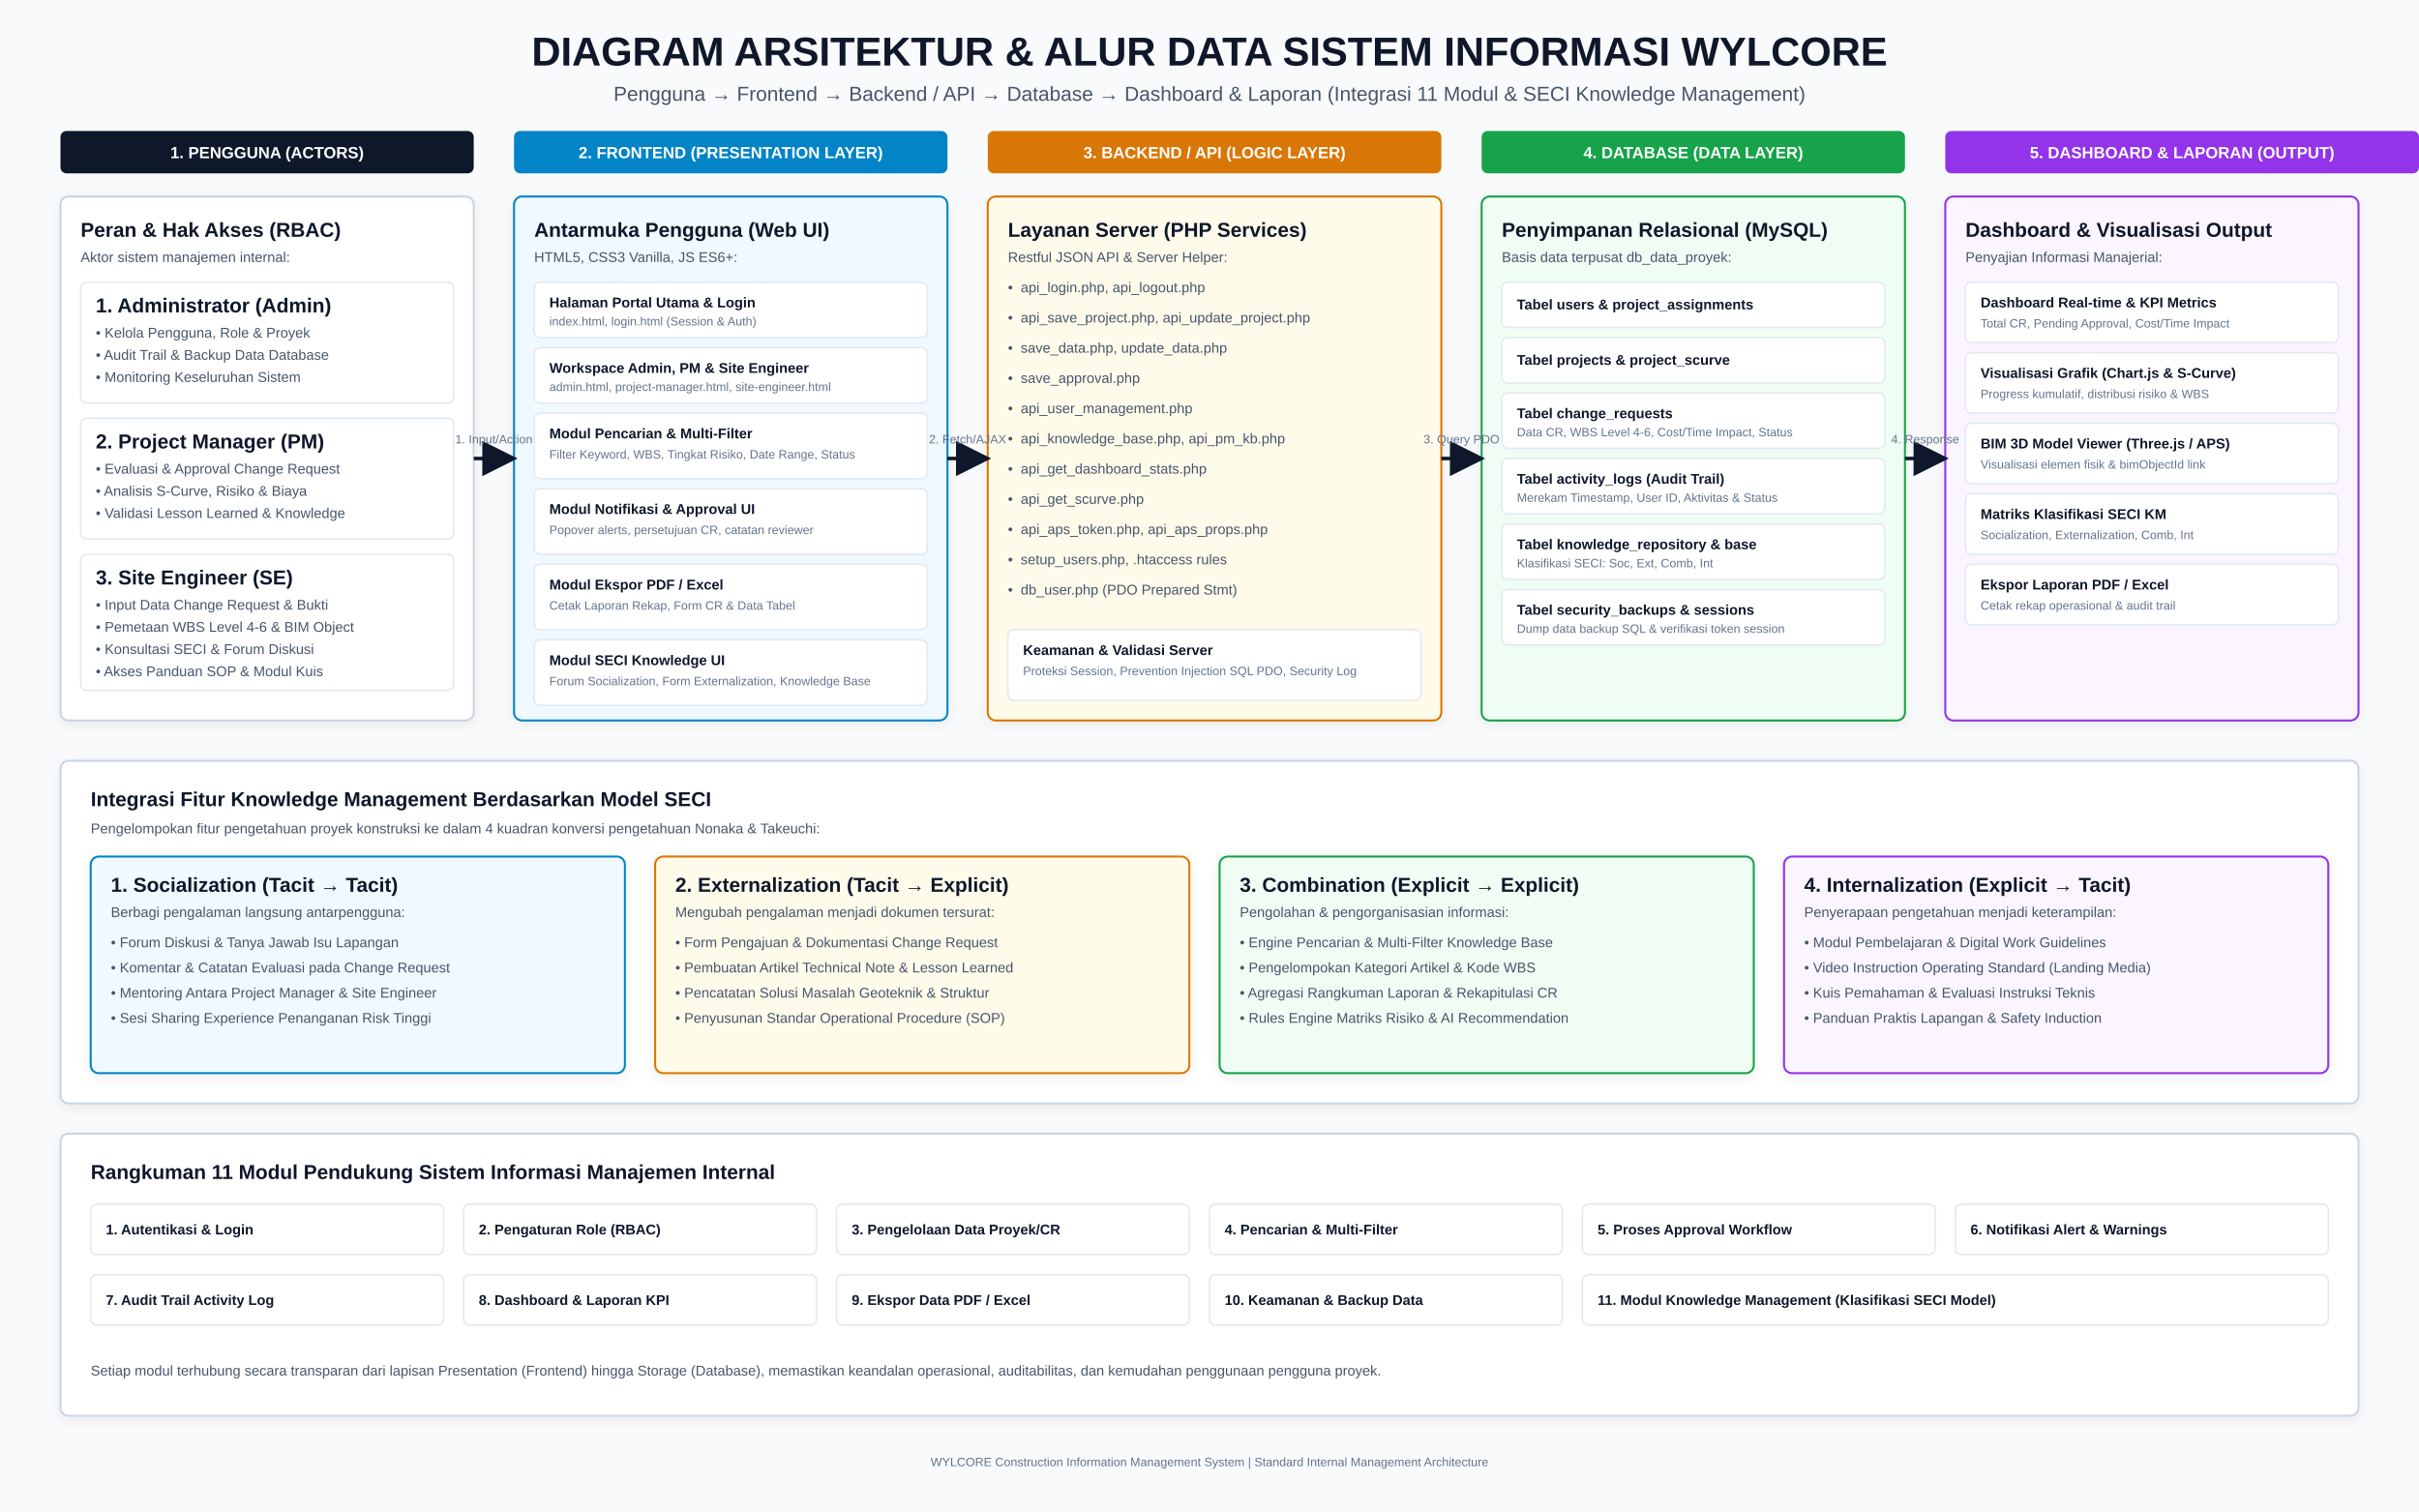
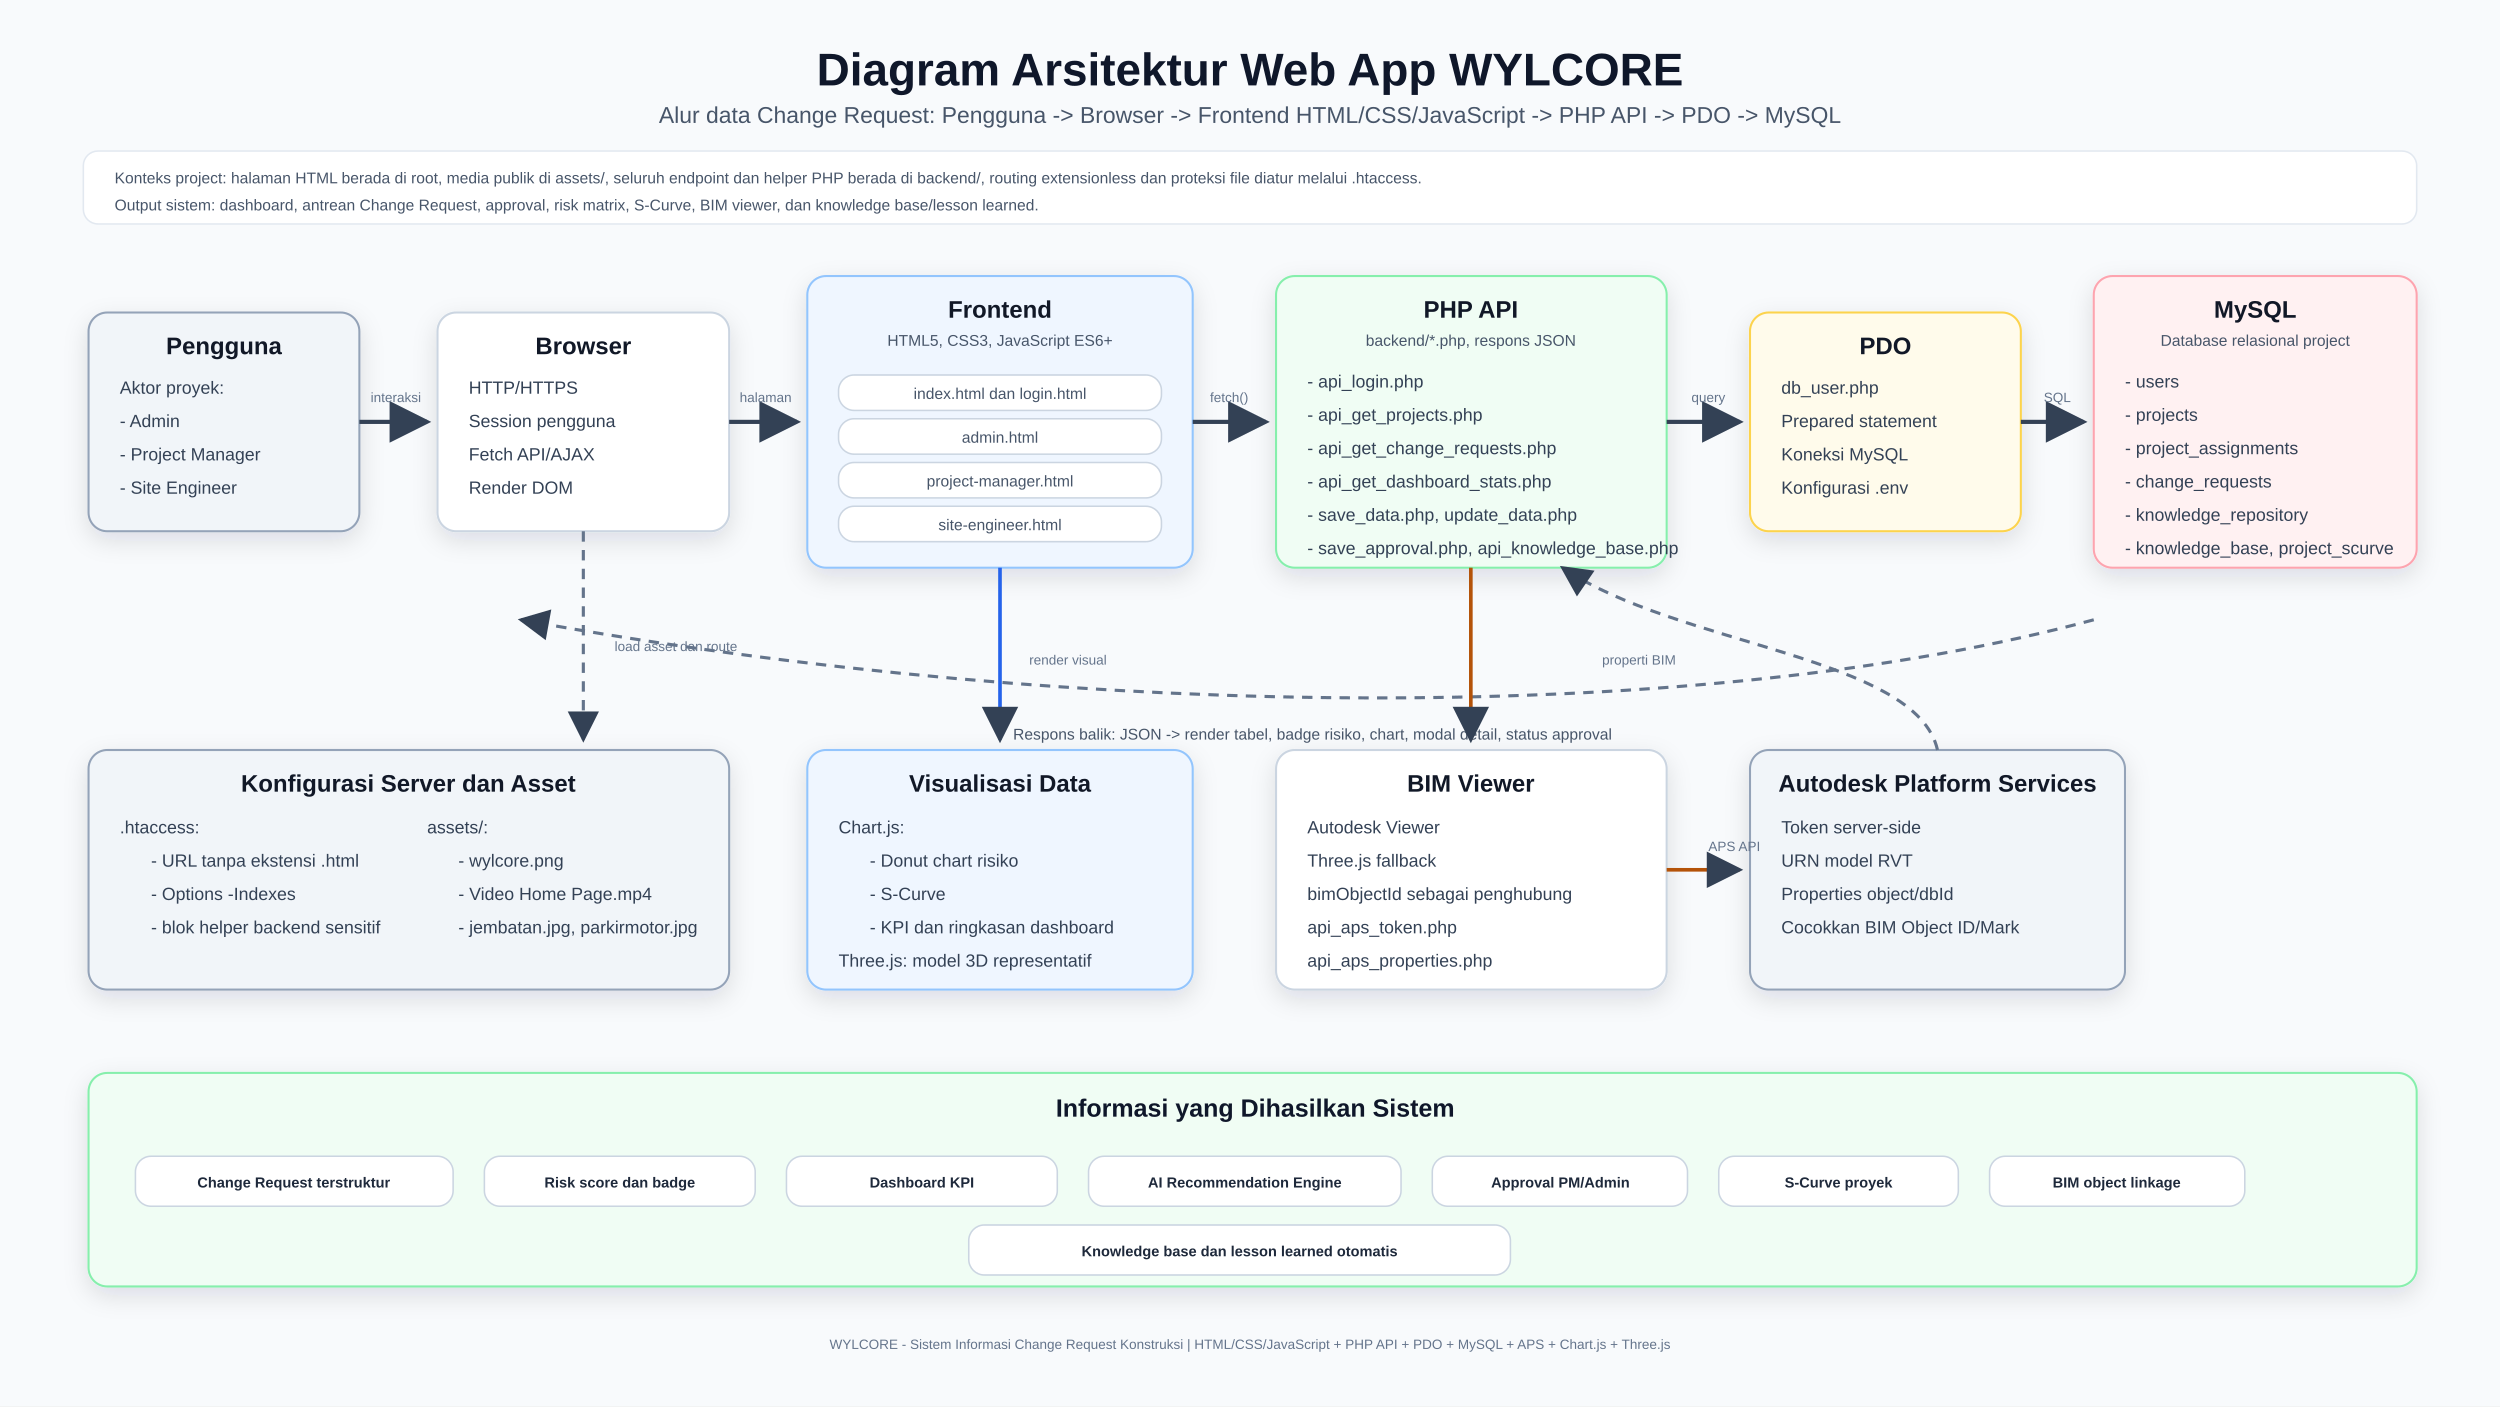
- <svg xmlns="http://www.w3.org/2000/svg" width="2400" height="1500" viewBox="0 0 2400 1500" role="img" aria-labelledby="title desc">
+ <svg xmlns="http://www.w3.org/2000/svg" width="2400" height="1350" viewBox="0 0 2400 1350" role="img" aria-labelledby="title desc">
  <defs>
    <marker id="arrow" viewBox="0 0 12 12" refX="10" refY="6" markerWidth="12" markerHeight="12" orient="auto-start-reverse">
-       <path d="M 1 1 L 11 6 L 1 11 z" fill="#0f172a" />
+       <path d="M 1 1 L 11 6 L 1 11 z" fill="#334155" />
    </marker>
-     <filter id="softShadow" x="-10%" y="-10%" width="120%" height="120%">
-       <feDropShadow dx="0" dy="4" stdDeviation="6" flood-color="#0f172a" flood-opacity="0.06" />
+     <filter id="softShadow" x="-20%" y="-20%" width="140%" height="140%">
+       <feDropShadow dx="0" dy="8" stdDeviation="12" flood-color="#0f172a" flood-opacity="0.12" />
    </filter>
    <style>
      .bg { fill: #f8fafc; }
-       .title { font: 700 40px 'Segoe UI', Arial, sans-serif; fill: #0f172a; }
-       .subtitle { font: 400 20px 'Segoe UI', Arial, sans-serif; fill: #475569; }
-       .section-title { font: 700 22px 'Segoe UI', Arial, sans-serif; fill: #0f172a; }
-       .box-title { font: 700 20px 'Segoe UI', Arial, sans-serif; fill: #0f172a; }
-       .box-text { font: 400 15px 'Segoe UI', Arial, sans-serif; fill: #334155; }
-       .small { font: 400 14px 'Segoe UI', Arial, sans-serif; fill: #475569; }
-       .tiny { font: 400 12px 'Segoe UI', Arial, sans-serif; fill: #64748b; }
-       .tag { font: 600 14px 'Segoe UI', Arial, sans-serif; fill: #0f172a; }
-       .card-slate { fill: #ffffff; stroke: #cbd5e1; stroke-width: 2; rx: 8; filter: url(#softShadow); }
-       .card-blue { fill: #f0f9ff; stroke: #0284c7; stroke-width: 2; rx: 8; filter: url(#softShadow); }
-       .card-amber { fill: #fffbeb; stroke: #d97706; stroke-width: 2; rx: 8; filter: url(#softShadow); }
-       .card-green { fill: #f0fdf4; stroke: #16a34a; stroke-width: 2; rx: 8; filter: url(#softShadow); }
-       .card-purple { fill: #faf5ff; stroke: #9333ea; stroke-width: 2; rx: 8; filter: url(#softShadow); }
-       .pill { fill: #ffffff; stroke: #e2e8f0; stroke-width: 1.5; rx: 6; }
-       .line { fill: none; stroke: #0f172a; stroke-width: 3.5; marker-end: url(#arrow); }
-       .line-soft { fill: none; stroke: #64748b; stroke-width: 2.5; marker-end: url(#arrow); stroke-dasharray: 8 6; }
-       .note { fill: #ffffff; stroke: #e2e8f0; stroke-width: 1.5; rx: 8; }
-       .flow-header { fill: #1e293b; font: 700 16px 'Segoe UI', Arial, sans-serif; fill: #ffffff; text-anchor: middle; }
+       .title { font: 700 44px Arial, Helvetica, sans-serif; fill: #0f172a; letter-spacing: 0; }
+       .subtitle { font: 400 22px Arial, Helvetica, sans-serif; fill: #475569; letter-spacing: 0; }
+       .section-title { font: 700 24px Arial, Helvetica, sans-serif; fill: #0f172a; letter-spacing: 0; }
+       .box-title { font: 700 23px Arial, Helvetica, sans-serif; fill: #111827; letter-spacing: 0; }
+       .box-text { font: 400 17px Arial, Helvetica, sans-serif; fill: #334155; letter-spacing: 0; }
+       .small { font: 400 15px Arial, Helvetica, sans-serif; fill: #475569; letter-spacing: 0; }
+       .tiny { font: 400 13px Arial, Helvetica, sans-serif; fill: #64748b; letter-spacing: 0; }
+       .tag { font: 700 14px Arial, Helvetica, sans-serif; fill: #1e293b; letter-spacing: 0; }
+       .card { fill: #ffffff; stroke: #cbd5e1; stroke-width: 2; rx: 18; filter: url(#softShadow); }
+       .card-blue { fill: #eff6ff; stroke: #93c5fd; stroke-width: 2; rx: 18; filter: url(#softShadow); }
+       .card-green { fill: #f0fdf4; stroke: #86efac; stroke-width: 2; rx: 18; filter: url(#softShadow); }
+       .card-amber { fill: #fffbeb; stroke: #fcd34d; stroke-width: 2; rx: 18; filter: url(#softShadow); }
+       .card-slate { fill: #f1f5f9; stroke: #94a3b8; stroke-width: 2; rx: 18; filter: url(#softShadow); }
+       .card-red { fill: #fff1f2; stroke: #fda4af; stroke-width: 2; rx: 18; filter: url(#softShadow); }
+       .pill { fill: #ffffff; stroke: #cbd5e1; stroke-width: 1.5; rx: 15; }
+       .line { fill: none; stroke: #334155; stroke-width: 4; marker-end: url(#arrow); }
+       .line-soft { fill: none; stroke: #64748b; stroke-width: 3; marker-end: url(#arrow); stroke-dasharray: 10 8; }
+       .line-green { fill: none; stroke: #15803d; stroke-width: 3.5; marker-end: url(#arrow); }
+       .line-amber { fill: none; stroke: #b45309; stroke-width: 3.5; marker-end: url(#arrow); }
+       .line-blue { fill: none; stroke: #2563eb; stroke-width: 3.5; marker-end: url(#arrow); }
+       .note { fill: #ffffff; stroke: #e2e8f0; stroke-width: 1.5; rx: 14; }
    </style>
  </defs>
-   <rect class="bg" x="0" y="0" width="2400" height="1500" />
-   <text class="title" x="1200" y="65" text-anchor="middle">DIAGRAM ARSITEKTUR &amp; ALUR DATA SISTEM INFORMASI WYLCORE</text>
-   <text class="subtitle" x="1200" y="100" text-anchor="middle">Pengguna → Frontend → Backend / API → Database → Dashboard &amp; Laporan (Integrasi 11 Modul &amp; SECI Knowledge Management)</text>
-   <g transform="translate(60, 130)">
-     <rect x="0" y="0" width="410" height="42" fill="#0f172a" rx="6" />
-     <text class="flow-header" x="205" y="27">1. PENGGUNA (ACTORS)</text>
-     <rect x="450" y="0" width="430" height="42" fill="#0284c7" rx="6" />
-     <text class="flow-header" x="665" y="27">2. FRONTEND (PRESENTATION LAYER)</text>
-     <rect x="920" y="0" width="450" height="42" fill="#d97706" rx="6" />
-     <text class="flow-header" x="1145" y="27">3. BACKEND / API (LOGIC LAYER)</text>
-     <rect x="1410" y="0" width="420" height="42" fill="#16a34a" rx="6" />
-     <text class="flow-header" x="1620" y="27">4. DATABASE (DATA LAYER)</text>
-     <rect x="1870" y="0" width="470" height="42" fill="#9333ea" rx="6" />
-     <text class="flow-header" x="2105" y="27">5. DASHBOARD &amp; LAPORAN (OUTPUT)</text>
-   </g>
-   <g transform="translate(60, 195)">
-     <rect class="card-slate" x="0" y="0" width="410" height="520" />
-     <text class="box-title" x="20" y="40">Peran &amp; Hak Akses (RBAC)</text>
-     <text class="small" x="20" y="65">Aktor sistem manajemen internal:</text>
-     <rect class="pill" x="20" y="85" width="370" height="120" />
-     <text class="box-title" x="35" y="115" font-size="16">1. Administrator (Admin)</text>
-     <text class="small" x="35" y="140">• Kelola Pengguna, Role &amp; Proyek</text>
-     <text class="small" x="35" y="162">• Audit Trail &amp; Backup Data Database</text>
-     <text class="small" x="35" y="184">• Monitoring Keseluruhan Sistem</text>
-     <rect class="pill" x="20" y="220" width="370" height="120" />
-     <text class="box-title" x="35" y="250" font-size="16">2. Project Manager (PM)</text>
-     <text class="small" x="35" y="275">• Evaluasi &amp; Approval Change Request</text>
-     <text class="small" x="35" y="297">• Analisis S-Curve, Risiko &amp; Biaya</text>
-     <text class="small" x="35" y="319">• Validasi Lesson Learned &amp; Knowledge</text>
-     <rect class="pill" x="20" y="355" width="370" height="135" />
-     <text class="box-title" x="35" y="385" font-size="16">3. Site Engineer (SE)</text>
-     <text class="small" x="35" y="410">• Input Data Change Request &amp; Bukti</text>
-     <text class="small" x="35" y="432">• Pemetaan WBS Level 4-6 &amp; BIM Object</text>
-     <text class="small" x="35" y="454">• Konsultasi SECI &amp; Forum Diskusi</text>
-     <text class="small" x="35" y="476">• Akses Panduan SOP &amp; Modul Kuis</text>
-   </g>
-   <g transform="translate(510, 195)">
-     <rect class="card-blue" x="0" y="0" width="430" height="520" />
-     <text class="box-title" x="20" y="40">Antarmuka Pengguna (Web UI)</text>
-     <text class="small" x="20" y="65">HTML5, CSS3 Vanilla, JS ES6+:</text>
-     <rect class="pill" x="20" y="85" width="390" height="55" />
-     <text class="tag" x="35" y="110">Halaman Portal Utama &amp; Login</text>
-     <text class="tiny" x="35" y="128">index.html, login.html (Session &amp; Auth)</text>
-     <rect class="pill" x="20" y="150" width="390" height="55" />
-     <text class="tag" x="35" y="175">Workspace Admin, PM &amp; Site Engineer</text>
-     <text class="tiny" x="35" y="193">admin.html, project-manager.html, site-engineer.html</text>
-     <rect class="pill" x="20" y="215" width="390" height="65" />
-     <text class="tag" x="35" y="240">Modul Pencarian &amp; Multi-Filter</text>
-     <text class="tiny" x="35" y="260">Filter Keyword, WBS, Tingkat Risiko, Date Range, Status</text>
-     <rect class="pill" x="20" y="290" width="390" height="65" />
-     <text class="tag" x="35" y="315">Modul Notifikasi &amp; Approval UI</text>
-     <text class="tiny" x="35" y="335">Popover alerts, persetujuan CR, catatan reviewer</text>
-     <rect class="pill" x="20" y="365" width="390" height="65" />
-     <text class="tag" x="35" y="390">Modul Ekspor PDF / Excel</text>
-     <text class="tiny" x="35" y="410">Cetak Laporan Rekap, Form CR &amp; Data Tabel</text>
-     <rect class="pill" x="20" y="440" width="390" height="65" />
-     <text class="tag" x="35" y="465">Modul SECI Knowledge UI</text>
-     <text class="tiny" x="35" y="485">Forum Socialization, Form Externalization, Knowledge Base</text>
-   </g>
-   <g transform="translate(980, 195)">
-     <rect class="card-amber" x="0" y="0" width="450" height="520" />
-     <text class="box-title" x="20" y="40">Layanan Server (PHP Services)</text>
-     <text class="small" x="20" y="65">Restful JSON API &amp; Server Helper:</text>
-     <text class="small" x="20" y="95">• <b>Autentikasi:</b> api_login.php, api_logout.php</text>
-     <text class="small" x="20" y="125">• <b>Kelola Data:</b> api_save_project.php, api_update_project.php</text>
-     <text class="small" x="20" y="155">• <b>Pengajuan CR:</b> save_data.php, update_data.php</text>
-     <text class="small" x="20" y="185">• <b>Approval Workflow:</b> save_approval.php</text>
-     <text class="small" x="20" y="215">• <b>Riwayat Aktivitas:</b> api_user_management.php</text>
-     <text class="small" x="20" y="245">• <b>SECI Knowledge:</b> api_knowledge_base.php, api_pm_kb.php</text>
-     <text class="small" x="20" y="275">• <b>Dashboard Stats:</b> api_get_dashboard_stats.php</text>
-     <text class="small" x="20" y="305">• <b>S-Curve Data:</b> api_get_scurve.php</text>
-     <text class="small" x="20" y="335">• <b>BIM Integration:</b> api_aps_token.php, api_aps_props.php</text>
-     <text class="small" x="20" y="365">• <b>Backup &amp; Keamanan:</b> setup_users.php, .htaccess rules</text>
-     <text class="small" x="20" y="395">• <b>Konektor Database:</b> db_user.php (PDO Prepared Stmt)</text>
-     <rect class="pill" x="20" y="430" width="410" height="70" />
-     <text class="tag" x="35" y="455">Keamanan &amp; Validasi Server</text>
-     <text class="tiny" x="35" y="475">Proteksi Session, Prevention Injection SQL PDO, Security Log</text>
-   </g>
-   <g transform="translate(1470, 195)">
-     <rect class="card-green" x="0" y="0" width="420" height="520" />
-     <text class="box-title" x="20" y="40">Penyimpanan Relasional (MySQL)</text>
-     <text class="small" x="20" y="65">Basis data terpusat db_data_proyek:</text>
-     <rect class="pill" x="20" y="85" width="380" height="45" />
-     <text class="tag" x="35" y="112">Tabel users &amp; project_assignments</text>
-     <rect class="pill" x="20" y="140" width="380" height="45" />
-     <text class="tag" x="35" y="167">Tabel projects &amp; project_scurve</text>
-     <rect class="pill" x="20" y="195" width="380" height="55" />
-     <text class="tag" x="35" y="220">Tabel change_requests</text>
-     <text class="tiny" x="35" y="238">Data CR, WBS Level 4-6, Cost/Time Impact, Status</text>
-     <rect class="pill" x="20" y="260" width="380" height="55" />
-     <text class="tag" x="35" y="285">Tabel activity_logs (Audit Trail)</text>
-     <text class="tiny" x="35" y="303">Merekam Timestamp, User ID, Aktivitas &amp; Status</text>
-     <rect class="pill" x="20" y="325" width="380" height="55" />
-     <text class="tag" x="35" y="350">Tabel knowledge_repository &amp; base</text>
-     <text class="tiny" x="35" y="368">Klasifikasi SECI: Soc, Ext, Comb, Int</text>
-     <rect class="pill" x="20" y="390" width="380" height="55" />
-     <text class="tag" x="35" y="415">Tabel security_backups &amp; sessions</text>
-     <text class="tiny" x="35" y="433">Dump data backup SQL &amp; verifikasi token session</text>
-   </g>
-   <g transform="translate(1930, 195)">
-     <rect class="card-purple" x="0" y="0" width="410" height="520" />
-     <text class="box-title" x="20" y="40">Dashboard &amp; Visualisasi Output</text>
-     <text class="small" x="20" y="65">Penyajian Informasi Manajerial:</text>
-     <rect class="pill" x="20" y="85" width="370" height="60" />
-     <text class="tag" x="35" y="110">Dashboard Real-time &amp; KPI Metrics</text>
-     <text class="tiny" x="35" y="130">Total CR, Pending Approval, Cost/Time Impact</text>
-     <rect class="pill" x="20" y="155" width="370" height="60" />
-     <text class="tag" x="35" y="180">Visualisasi Grafik (Chart.js &amp; S-Curve)</text>
-     <text class="tiny" x="35" y="200">Progress kumulatif, distribusi risiko &amp; WBS</text>
-     <rect class="pill" x="20" y="225" width="370" height="60" />
-     <text class="tag" x="35" y="250">BIM 3D Model Viewer (Three.js / APS)</text>
-     <text class="tiny" x="35" y="270">Visualisasi elemen fisik &amp; bimObjectId link</text>
-     <rect class="pill" x="20" y="295" width="370" height="60" />
-     <text class="tag" x="35" y="320">Matriks Klasifikasi SECI KM</text>
-     <text class="tiny" x="35" y="340">Socialization, Externalization, Comb, Int</text>
-     <rect class="pill" x="20" y="365" width="370" height="60" />
-     <text class="tag" x="35" y="390">Ekspor Laporan PDF / Excel</text>
-     <text class="tiny" x="35" y="410">Cetak rekap operasional &amp; audit trail</text>
-   </g>
-   <path class="line" d="M 470 455 H 510" />
-   <path class="line" d="M 940 455 H 980" />
-   <path class="line" d="M 1430 455 H 1470" />
-   <path class="line" d="M 1890 455 H 1930" />
-   <text class="tiny" x="490" y="440" text-anchor="middle">1. Input/Action</text>
-   <text class="tiny" x="960" y="440" text-anchor="middle">2. Fetch/AJAX</text>
-   <text class="tiny" x="1450" y="440" text-anchor="middle">3. Query PDO</text>
-   <text class="tiny" x="1910" y="440" text-anchor="middle">4. Response</text>
-   <g transform="translate(60, 755)">
-     <rect class="card-slate" x="0" y="0" width="2280" height="340" />
-     <text class="box-title" x="30" y="45" font-size="22">Integrasi Fitur Knowledge Management Berdasarkan Model SECI</text>
-     <text class="small" x="30" y="72">Pengelompokan fitur pengetahuan proyek konstruksi ke dalam 4 kuadran konversi pengetahuan Nonaka &amp; Takeuchi:</text>
-     <rect class="card-blue" x="30" y="95" width="530" height="215" />
-     <text class="box-title" x="50" y="130" font-size="18" fill="#0284c7">1. Socialization (Tacit → Tacit)</text>
-     <text class="small" x="50" y="155">Berbagi pengalaman langsung antarpengguna:</text>
-     <text class="small" x="50" y="185">• Forum Diskusi &amp; Tanya Jawab Isu Lapangan</text>
-     <text class="small" x="50" y="210">• Komentar &amp; Catatan Evaluasi pada Change Request</text>
-     <text class="small" x="50" y="235">• Mentoring Antara Project Manager &amp; Site Engineer</text>
-     <text class="small" x="50" y="260">• Sesi Sharing Experience Penanganan Risk Tinggi</text>
-     <rect class="card-amber" x="590" y="95" width="530" height="215" />
-     <text class="box-title" x="610" y="130" font-size="18" fill="#b45309">2. Externalization (Tacit → Explicit)</text>
-     <text class="small" x="610" y="155">Mengubah pengalaman menjadi dokumen tersurat:</text>
-     <text class="small" x="610" y="185">• Form Pengajuan &amp; Dokumentasi Change Request</text>
-     <text class="small" x="610" y="210">• Pembuatan Artikel Technical Note &amp; Lesson Learned</text>
-     <text class="small" x="610" y="235">• Pencatatan Solusi Masalah Geoteknik &amp; Struktur</text>
-     <text class="small" x="610" y="260">• Penyusunan Standar Operational Procedure (SOP)</text>
-     <rect class="card-green" x="1150" y="95" width="530" height="215" />
-     <text class="box-title" x="1170" y="130" font-size="18" fill="#15803d">3. Combination (Explicit → Explicit)</text>
-     <text class="small" x="1170" y="155">Pengolahan &amp; pengorganisasian informasi:</text>
-     <text class="small" x="1170" y="185">• Engine Pencarian &amp; Multi-Filter Knowledge Base</text>
-     <text class="small" x="1170" y="210">• Pengelompokan Kategori Artikel &amp; Kode WBS</text>
-     <text class="small" x="1170" y="235">• Agregasi Rangkuman Laporan &amp; Rekapitulasi CR</text>
-     <text class="small" x="1170" y="260">• Rules Engine Matriks Risiko &amp; AI Recommendation</text>
-     <rect class="card-purple" x="1710" y="95" width="540" height="215" />
-     <text class="box-title" x="1730" y="130" font-size="18" fill="#7e22ce">4. Internalization (Explicit → Tacit)</text>
-     <text class="small" x="1730" y="155">Penyerapaan pengetahuan menjadi keterampilan:</text>
-     <text class="small" x="1730" y="185">• Modul Pembelajaran &amp; Digital Work Guidelines</text>
-     <text class="small" x="1730" y="210">• Video Instruction Operating Standard (Landing Media)</text>
-     <text class="small" x="1730" y="235">• Kuis Pemahaman &amp; Evaluasi Instruksi Teknis</text>
-     <text class="small" x="1730" y="260">• Panduan Praktis Lapangan &amp; Safety Induction</text>
-   </g>
-   <g transform="translate(60, 1125)">
-     <rect class="card-slate" x="0" y="0" width="2280" height="280" />
-     <text class="box-title" x="30" y="45" font-size="22">Rangkuman 11 Modul Pendukung Sistem Informasi Manajemen Internal</text>
-     <g transform="translate(30, 70)">
-       <rect class="pill" x="0" y="0" width="350" height="50" />
-       <text class="tag" x="15" y="30">1. Autentikasi &amp; Login</text>
-       <rect class="pill" x="370" y="0" width="350" height="50" />
-       <text class="tag" x="385" y="30">2. Pengaturan Role (RBAC)</text>
-       <rect class="pill" x="740" y="0" width="350" height="50" />
-       <text class="tag" x="755" y="30">3. Pengelolaan Data Proyek/CR</text>
-       <rect class="pill" x="1110" y="0" width="350" height="50" />
-       <text class="tag" x="1125" y="30">4. Pencarian &amp; Multi-Filter</text>
-       <rect class="pill" x="1480" y="0" width="350" height="50" />
-       <text class="tag" x="1495" y="30">5. Proses Approval Workflow</text>
-       <rect class="pill" x="1850" y="0" width="370" height="50" />
-       <text class="tag" x="1865" y="30">6. Notifikasi Alert &amp; Warnings</text>
-       <rect class="pill" x="0" y="70" width="350" height="50" />
-       <text class="tag" x="15" y="100">7. Audit Trail Activity Log</text>
-       <rect class="pill" x="370" y="70" width="350" height="50" />
-       <text class="tag" x="385" y="100">8. Dashboard &amp; Laporan KPI</text>
-       <rect class="pill" x="740" y="70" width="350" height="50" />
-       <text class="tag" x="755" y="100">9. Ekspor Data PDF / Excel</text>
-       <rect class="pill" x="1110" y="70" width="350" height="50" />
-       <text class="tag" x="1125" y="100">10. Keamanan &amp; Backup Data</text>
-       <rect class="pill" x="1480" y="70" width="740" height="50" />
-       <text class="tag" x="1495" y="100">11. Modul Knowledge Management (Klasifikasi SECI Model)</text>
-     </g>
-     <text class="small" x="30" y="240">Setiap modul terhubung secara transparan dari lapisan Presentation (Frontend) hingga Storage (Database), memastikan keandalan operasional, auditabilitas, dan kemudahan penggunaan pengguna proyek.</text>
-   </g>
-   <text class="tiny" x="1200" y="1455" text-anchor="middle">WYLCORE Construction Information Management System | Standard Internal Management Architecture</text>
+   <rect class="bg" x="0" y="0" width="2400" height="1350" />
+   <text class="title" x="1200" y="82" text-anchor="middle">Diagram Arsitektur Web App WYLCORE</text>
+   <text class="subtitle" x="1200" y="118" text-anchor="middle">Alur data Change Request: Pengguna -&gt; Browser -&gt; Frontend HTML/CSS/JavaScript -&gt; PHP API -&gt; PDO -&gt; MySQL</text>
+   <rect class="note" x="80" y="145" width="2240" height="70" />
+   <text class="small" x="110" y="176">Konteks project: halaman HTML berada di root, media publik di assets/, seluruh endpoint dan helper PHP berada di backend/, routing extensionless dan proteksi file diatur melalui .htaccess.</text>
+   <text class="small" x="110" y="202">Output sistem: dashboard, antrean Change Request, approval, risk matrix, S-Curve, BIM viewer, dan knowledge base/lesson learned.</text>
+   <rect class="card-slate" x="85" y="300" width="260" height="210" />
+   <text class="box-title" x="215" y="340" text-anchor="middle">Pengguna</text>
+   <text class="box-text" x="115" y="378">Aktor proyek:</text>
+   <text class="box-text" x="115" y="410">- Admin</text>
+   <text class="box-text" x="115" y="442">- Project Manager</text>
+   <text class="box-text" x="115" y="474">- Site Engineer</text>
+   <rect class="card" x="420" y="300" width="280" height="210" />
+   <text class="box-title" x="560" y="340" text-anchor="middle">Browser</text>
+   <text class="box-text" x="450" y="378">HTTP/HTTPS</text>
+   <text class="box-text" x="450" y="410">Session pengguna</text>
+   <text class="box-text" x="450" y="442">Fetch API/AJAX</text>
+   <text class="box-text" x="450" y="474">Render DOM</text>
+   <rect class="card-blue" x="775" y="265" width="370" height="280" />
+   <text class="box-title" x="960" y="305" text-anchor="middle">Frontend</text>
+   <text class="small" x="960" y="332" text-anchor="middle">HTML5, CSS3, JavaScript ES6+</text>
+   <rect class="pill" x="805" y="360" width="310" height="34" />
+   <text class="small" x="960" y="383" text-anchor="middle">index.html dan login.html</text>
+   <rect class="pill" x="805" y="402" width="310" height="34" />
+   <text class="small" x="960" y="425" text-anchor="middle">admin.html</text>
+   <rect class="pill" x="805" y="444" width="310" height="34" />
+   <text class="small" x="960" y="467" text-anchor="middle">project-manager.html</text>
+   <rect class="pill" x="805" y="486" width="310" height="34" />
+   <text class="small" x="960" y="509" text-anchor="middle">site-engineer.html</text>
+   <rect class="card-green" x="1225" y="265" width="375" height="280" />
+   <text class="box-title" x="1412" y="305" text-anchor="middle">PHP API</text>
+   <text class="small" x="1412" y="332" text-anchor="middle">backend/*.php, respons JSON</text>
+   <text class="box-text" x="1255" y="372">- api_login.php</text>
+   <text class="box-text" x="1255" y="404">- api_get_projects.php</text>
+   <text class="box-text" x="1255" y="436">- api_get_change_requests.php</text>
+   <text class="box-text" x="1255" y="468">- api_get_dashboard_stats.php</text>
+   <text class="box-text" x="1255" y="500">- save_data.php, update_data.php</text>
+   <text class="box-text" x="1255" y="532">- save_approval.php, api_knowledge_base.php</text>
+   <rect class="card-amber" x="1680" y="300" width="260" height="210" />
+   <text class="box-title" x="1810" y="340" text-anchor="middle">PDO</text>
+   <text class="box-text" x="1710" y="378">db_user.php</text>
+   <text class="box-text" x="1710" y="410">Prepared statement</text>
+   <text class="box-text" x="1710" y="442">Koneksi MySQL</text>
+   <text class="box-text" x="1710" y="474">Konfigurasi .env</text>
+   <rect class="card-red" x="2010" y="265" width="310" height="280" />
+   <text class="box-title" x="2165" y="305" text-anchor="middle">MySQL</text>
+   <text class="small" x="2165" y="332" text-anchor="middle">Database relasional project</text>
+   <text class="box-text" x="2040" y="372">- users</text>
+   <text class="box-text" x="2040" y="404">- projects</text>
+   <text class="box-text" x="2040" y="436">- project_assignments</text>
+   <text class="box-text" x="2040" y="468">- change_requests</text>
+   <text class="box-text" x="2040" y="500">- knowledge_repository</text>
+   <text class="box-text" x="2040" y="532">- knowledge_base, project_scurve</text>
+   <path class="line" d="M 345 405 H 410" />
+   <path class="line" d="M 700 405 H 765" />
+   <path class="line" d="M 1145 405 H 1215" />
+   <path class="line" d="M 1600 405 H 1670" />
+   <path class="line" d="M 1940 405 H 2000" />
+   <text class="tiny" x="380" y="386" text-anchor="middle">interaksi</text>
+   <text class="tiny" x="735" y="386" text-anchor="middle">halaman</text>
+   <text class="tiny" x="1180" y="386" text-anchor="middle">fetch()</text>
+   <text class="tiny" x="1640" y="386" text-anchor="middle">query</text>
+   <text class="tiny" x="1975" y="386" text-anchor="middle">SQL</text>
+   <path class="line-soft" d="M 2010 595 C 1640 695, 1050 695, 500 595" />
+   <text class="small" x="1260" y="710" text-anchor="middle">Respons balik: JSON -&gt; render tabel, badge risiko, chart, modal detail, status approval</text>
+   <rect class="card-blue" x="775" y="720" width="370" height="230" />
+   <text class="box-title" x="960" y="760" text-anchor="middle">Visualisasi Data</text>
+   <text class="box-text" x="805" y="800">Chart.js:</text>
+   <text class="box-text" x="835" y="832">- Donut chart risiko</text>
+   <text class="box-text" x="835" y="864">- S-Curve</text>
+   <text class="box-text" x="835" y="896">- KPI dan ringkasan dashboard</text>
+   <text class="box-text" x="805" y="928">Three.js: model 3D representatif</text>
+   <path class="line-blue" d="M 960 545 V 710" />
+   <text class="tiny" x="988" y="638">render visual</text>
+   <rect class="card" x="1225" y="720" width="375" height="230" />
+   <text class="box-title" x="1412" y="760" text-anchor="middle">BIM Viewer</text>
+   <text class="box-text" x="1255" y="800">Autodesk Viewer</text>
+   <text class="box-text" x="1255" y="832">Three.js fallback</text>
+   <text class="box-text" x="1255" y="864">bimObjectId sebagai penghubung</text>
+   <text class="box-text" x="1255" y="896">api_aps_token.php</text>
+   <text class="box-text" x="1255" y="928">api_aps_properties.php</text>
+   <rect class="card-slate" x="1680" y="720" width="360" height="230" />
+   <text class="box-title" x="1860" y="760" text-anchor="middle">Autodesk Platform Services</text>
+   <text class="box-text" x="1710" y="800">Token server-side</text>
+   <text class="box-text" x="1710" y="832">URN model RVT</text>
+   <text class="box-text" x="1710" y="864">Properties object/dbId</text>
+   <text class="box-text" x="1710" y="896">Cocokkan BIM Object ID/Mark</text>
+   <path class="line-amber" d="M 1412 545 V 710" />
+   <path class="line-amber" d="M 1600 835 H 1670" />
+   <path class="line-soft" d="M 1860 720 C 1840 630, 1610 620, 1500 545" />
+   <text class="tiny" x="1538" y="638">properti BIM</text>
+   <text class="tiny" x="1640" y="817">APS API</text>
+   <rect class="card-slate" x="85" y="720" width="615" height="230" />
+   <text class="box-title" x="392" y="760" text-anchor="middle">Konfigurasi Server dan Asset</text>
+   <text class="box-text" x="115" y="800">.htaccess:</text>
+   <text class="box-text" x="145" y="832">- URL tanpa ekstensi .html</text>
+   <text class="box-text" x="145" y="864">- Options -Indexes</text>
+   <text class="box-text" x="145" y="896">- blok helper backend sensitif</text>
+   <text class="box-text" x="410" y="800">assets/:</text>
+   <text class="box-text" x="440" y="832">- wylcore.png</text>
+   <text class="box-text" x="440" y="864">- Video Home Page.mp4</text>
+   <text class="box-text" x="440" y="896">- jembatan.jpg, parkirmotor.jpg</text>
+   <path class="line-soft" d="M 560 510 V 710" />
+   <text class="tiny" x="590" y="625">load asset dan route</text>
+   <rect class="card-green" x="85" y="1030" width="2235" height="205" />
+   <text class="section-title" x="1205" y="1072" text-anchor="middle">Informasi yang Dihasilkan Sistem</text>
+   <rect class="pill" x="130" y="1110" width="305" height="48" />
+   <text class="tag" x="282" y="1140" text-anchor="middle">Change Request terstruktur</text>
+   <rect class="pill" x="465" y="1110" width="260" height="48" />
+   <text class="tag" x="595" y="1140" text-anchor="middle">Risk score dan badge</text>
+   <rect class="pill" x="755" y="1110" width="260" height="48" />
+   <text class="tag" x="885" y="1140" text-anchor="middle">Dashboard KPI</text>
+   <rect class="pill" x="1045" y="1110" width="300" height="48" />
+   <text class="tag" x="1195" y="1140" text-anchor="middle">AI Recommendation Engine</text>
+   <rect class="pill" x="1375" y="1110" width="245" height="48" />
+   <text class="tag" x="1498" y="1140" text-anchor="middle">Approval PM/Admin</text>
+   <rect class="pill" x="1650" y="1110" width="230" height="48" />
+   <text class="tag" x="1765" y="1140" text-anchor="middle">S-Curve proyek</text>
+   <rect class="pill" x="1910" y="1110" width="245" height="48" />
+   <text class="tag" x="2032" y="1140" text-anchor="middle">BIM object linkage</text>
+   <rect class="pill" x="930" y="1176" width="520" height="48" />
+   <text class="tag" x="1190" y="1206" text-anchor="middle">Knowledge base dan lesson learned otomatis</text>
+   <text class="tiny" x="1200" y="1295" text-anchor="middle">WYLCORE - Sistem Informasi Change Request Konstruksi | HTML/CSS/JavaScript + PHP API + PDO + MySQL + APS + Chart.js + Three.js</text>
</svg>
